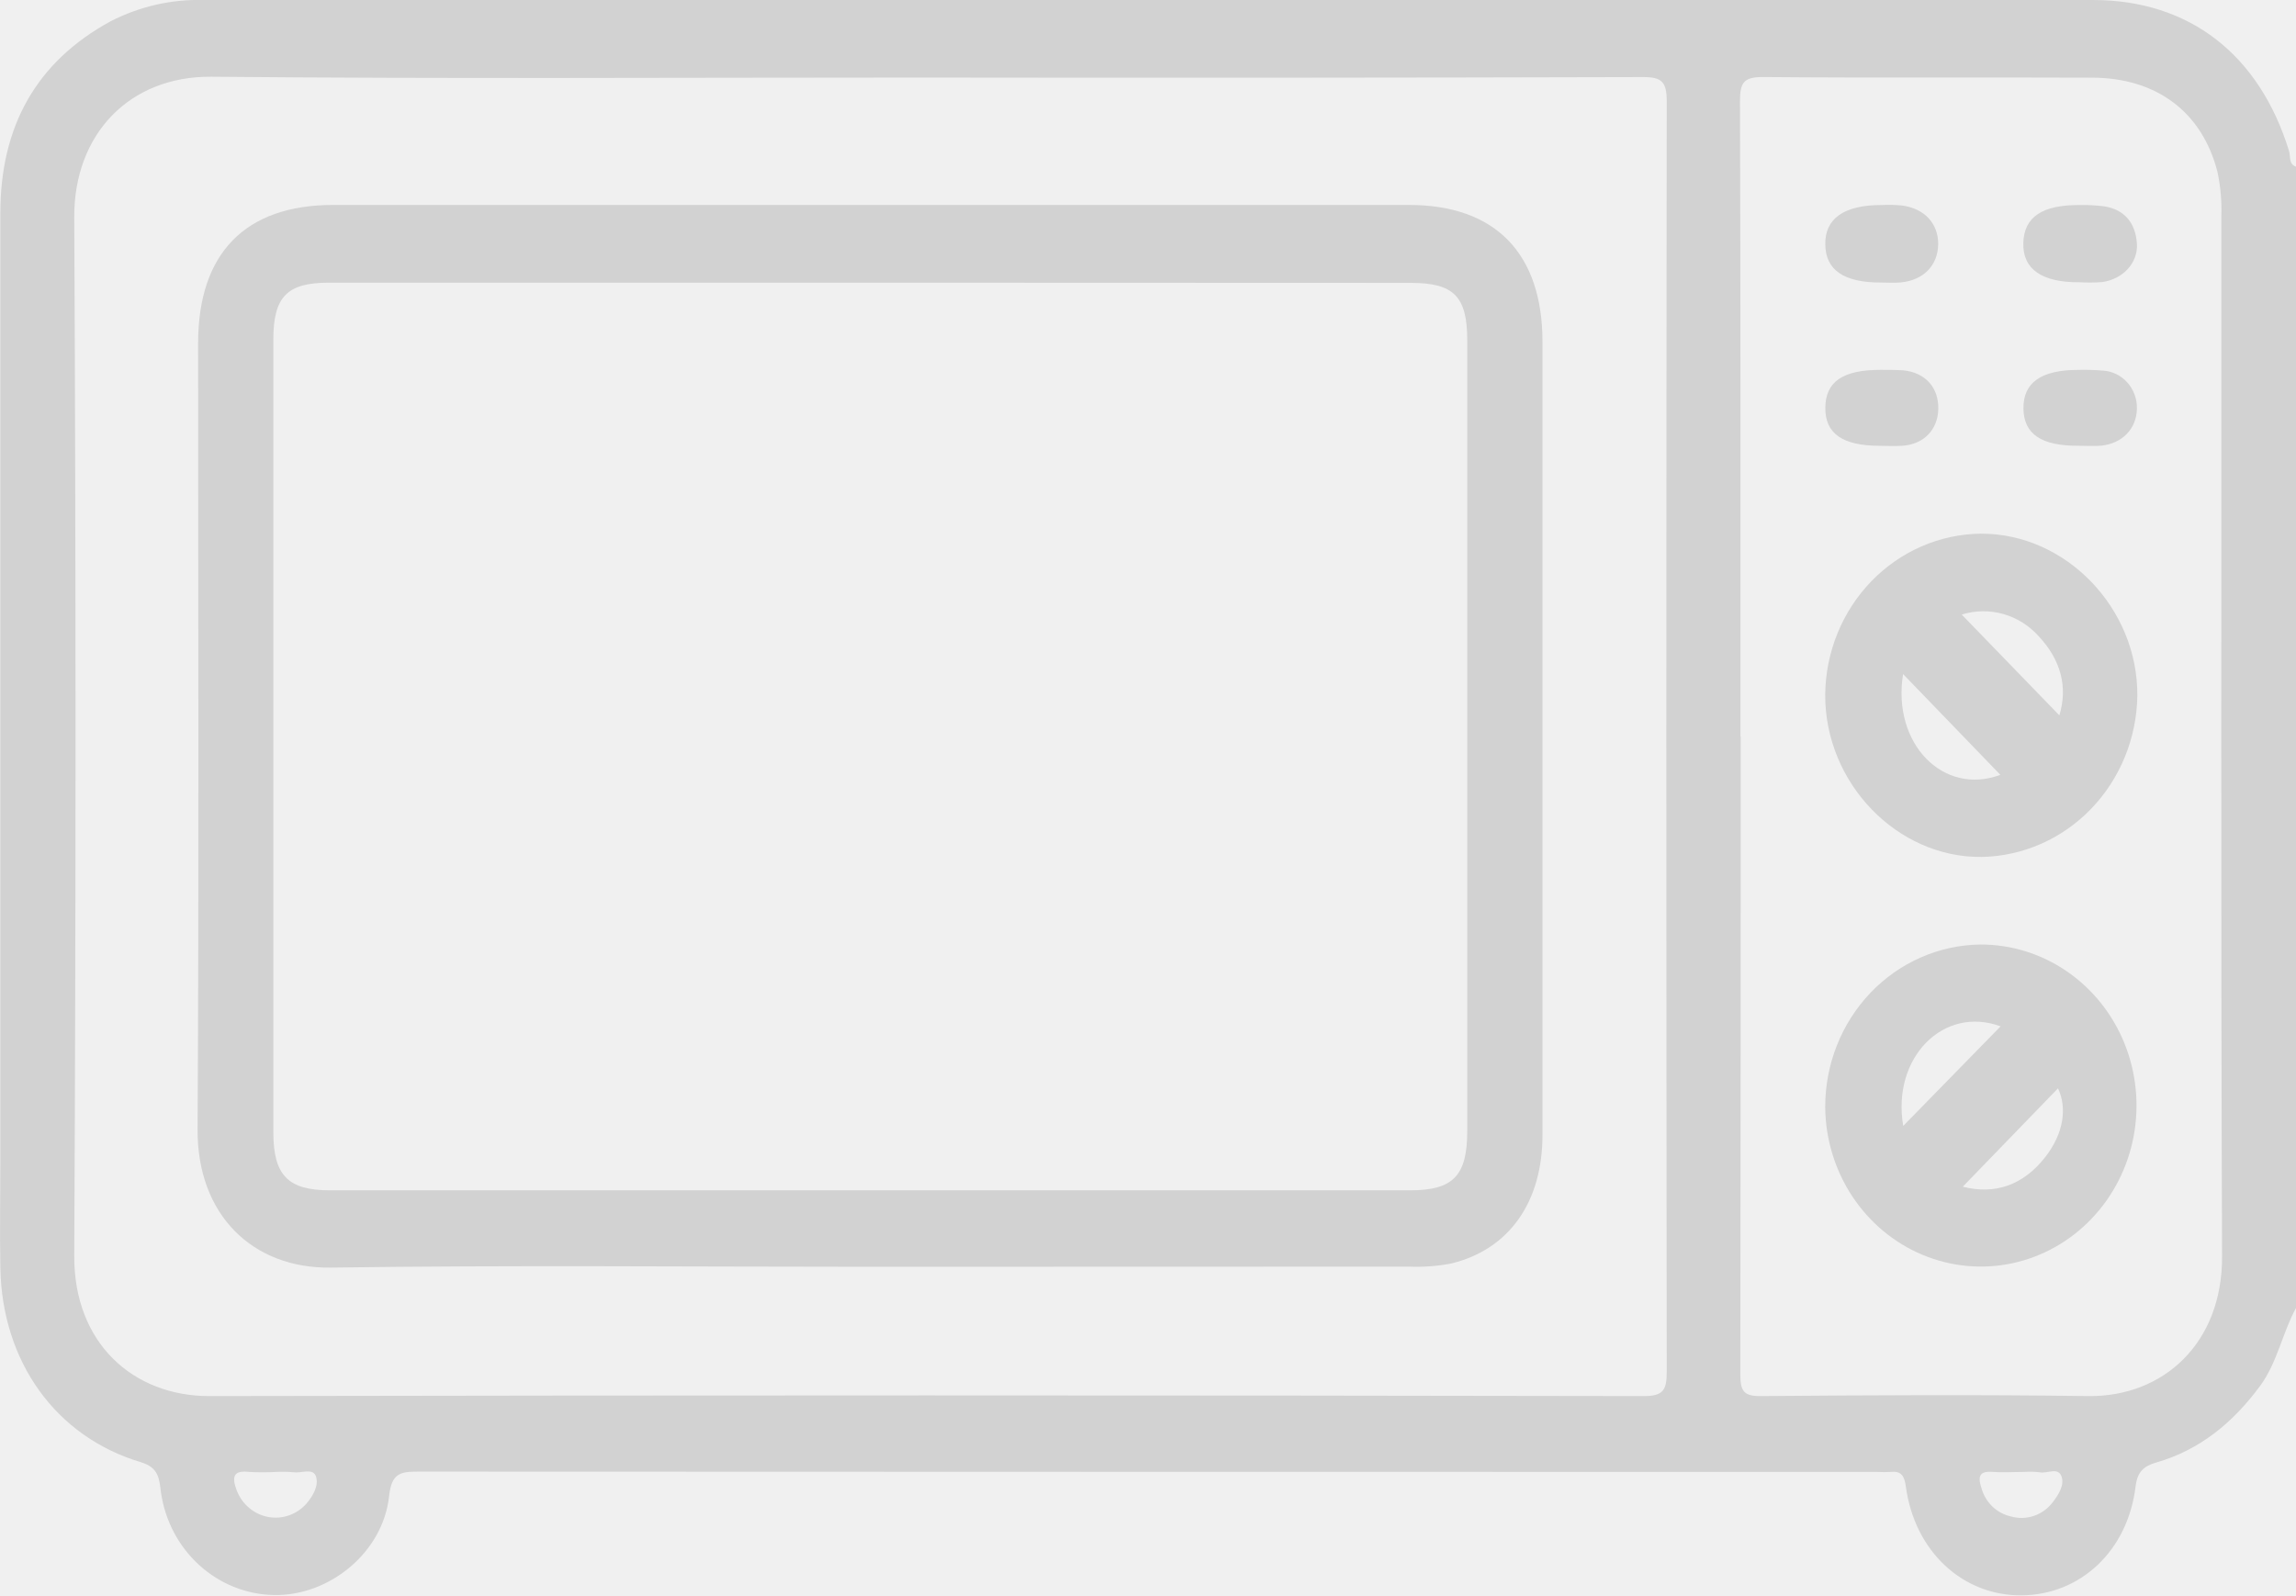
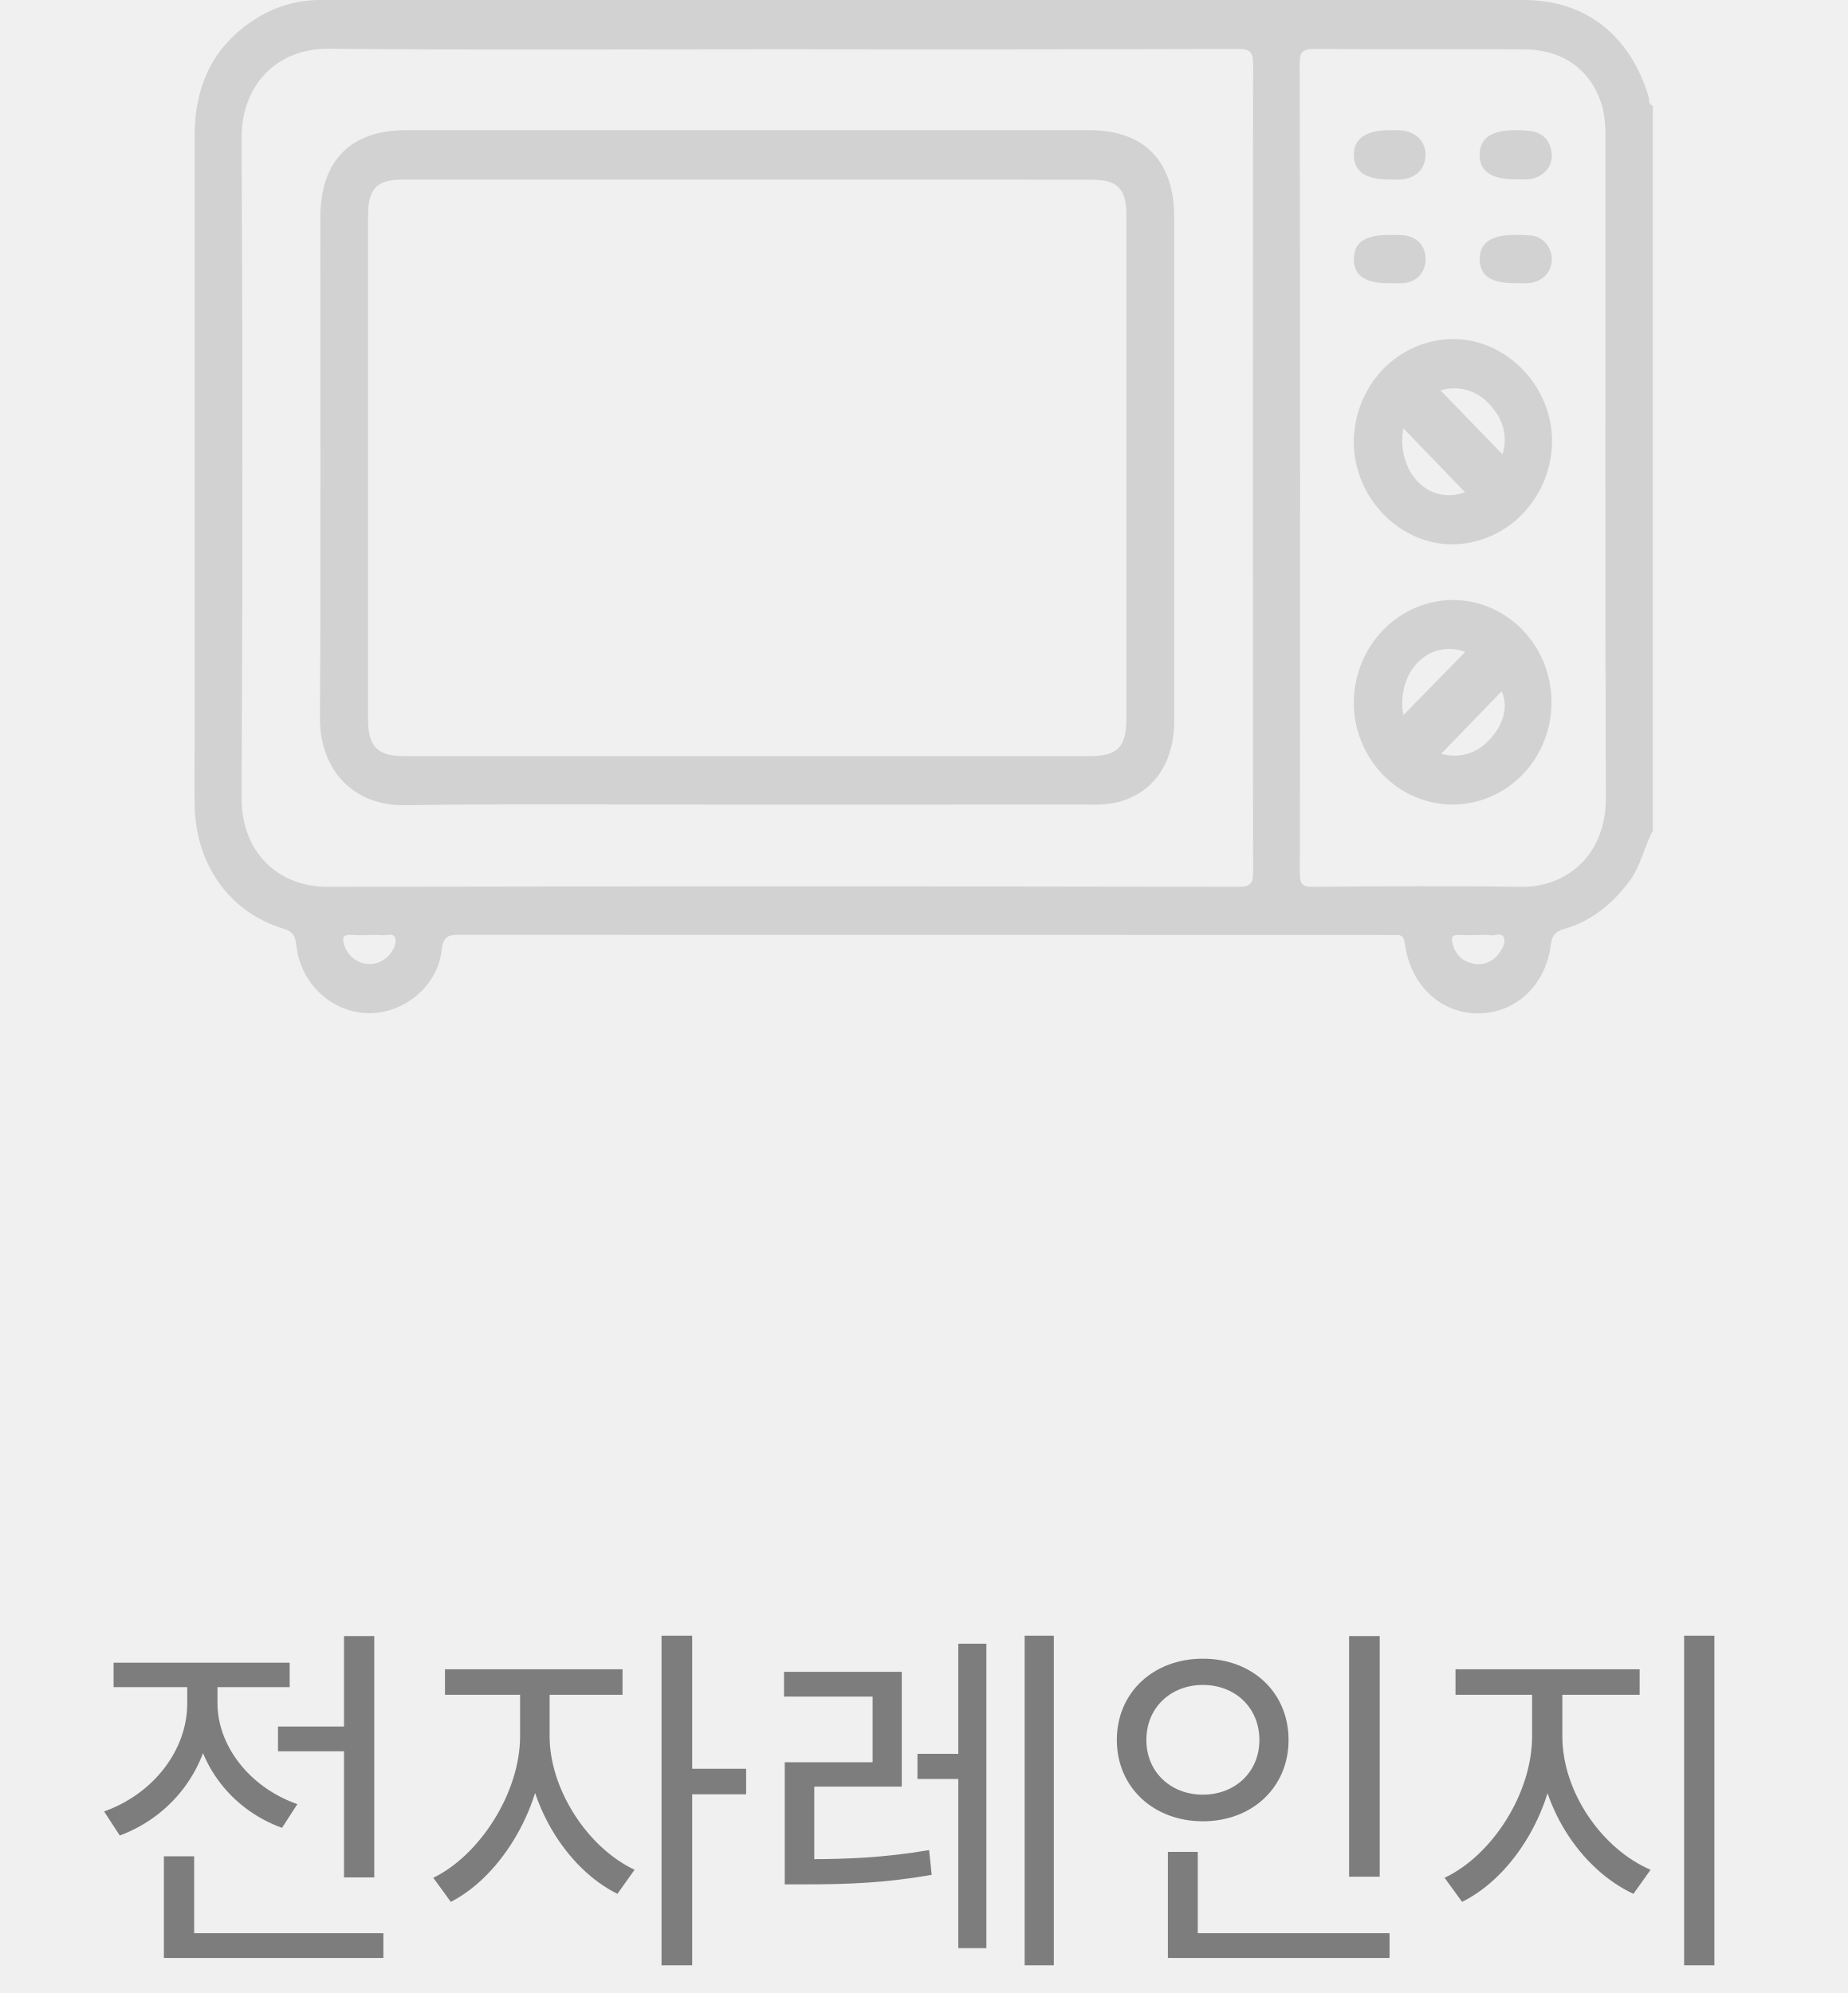
- <svg xmlns="http://www.w3.org/2000/svg" width="59" height="41" viewBox="0 0 59 41" fill="none">
-   <g clip-path="url(#clip0_524_50)">
-     <path d="M59 33.615C58.648 34.258 58.525 35.008 58.078 35.617C57.38 36.563 56.532 37.26 55.419 37.583C55.085 37.678 54.924 37.823 54.877 38.206C54.678 39.848 53.468 40.985 51.954 41C50.44 41.015 49.199 39.874 48.974 38.201C48.937 37.932 48.858 37.799 48.587 37.828C48.472 37.834 48.357 37.834 48.242 37.828C35.744 37.828 23.246 37.825 10.748 37.82C10.292 37.82 10.061 37.856 9.998 38.453C9.843 39.896 8.462 41.022 7.036 40.992C6.33 40.978 5.652 40.706 5.121 40.224C4.59 39.742 4.242 39.082 4.137 38.359C4.092 38.008 4.082 37.719 3.628 37.581C1.432 36.929 0.051 34.992 0.009 32.583C-0.009 31.651 0.009 30.716 0.009 29.783C0.009 21.681 0.009 13.579 0.009 5.475C0.009 3.263 0.921 1.592 2.844 0.546C3.585 0.166 4.404 -0.022 5.231 -0C21.416 -0 37.599 -0 53.782 -0C56.273 -0 58.063 1.415 58.822 3.883C58.864 4.014 58.805 4.217 59 4.283V33.615ZM23.634 1.993C17.572 1.993 11.5 2.029 5.435 1.972C3.32 1.953 1.898 3.455 1.908 5.584C1.952 14.481 1.952 23.378 1.908 32.275C1.898 34.526 3.43 35.883 5.384 35.879C17.67 35.856 29.957 35.856 42.244 35.879C42.736 35.879 42.831 35.73 42.83 35.249C42.816 24.365 42.816 13.481 42.83 2.598C42.83 2.098 42.694 1.98 42.225 1.981C36.027 1.998 29.827 2.002 23.627 1.993H23.634ZM44.731 18.929C44.731 24.39 44.728 29.852 44.721 35.316C44.721 35.747 44.803 35.883 45.249 35.879C48.053 35.856 50.856 35.84 53.659 35.879C55.598 35.904 57.109 34.512 57.1 32.295C57.066 23.376 57.087 14.457 57.082 5.539C57.094 5.163 57.06 4.786 56.982 4.419C56.592 2.889 55.43 2.004 53.772 1.996C50.95 1.983 48.126 2.005 45.304 1.98C44.819 1.98 44.711 2.108 44.712 2.601C44.73 8.043 44.724 13.485 44.724 18.929H44.731ZM7.093 37.828C6.864 37.841 6.634 37.841 6.405 37.828C5.991 37.778 5.953 37.962 6.083 38.303C6.15 38.477 6.259 38.632 6.4 38.751C6.541 38.871 6.709 38.951 6.888 38.985C7.067 39.019 7.251 39.006 7.424 38.946C7.596 38.886 7.751 38.782 7.874 38.643C8.046 38.443 8.193 38.18 8.121 37.949C8.049 37.717 7.749 37.865 7.552 37.837C7.4 37.823 7.246 37.82 7.093 37.828ZM52.018 37.828C51.749 37.828 51.479 37.847 51.214 37.828C50.876 37.799 50.812 37.929 50.916 38.24C50.966 38.422 51.063 38.586 51.196 38.715C51.33 38.844 51.494 38.932 51.673 38.972C51.868 39.028 52.075 39.023 52.268 38.957C52.46 38.891 52.63 38.767 52.754 38.601C52.898 38.412 53.05 38.171 52.978 37.952C52.891 37.693 52.61 37.876 52.419 37.838C52.286 37.821 52.152 37.818 52.018 37.828Z" fill="#D2D2D2" />
-     <path d="M22.326 32.556C17.717 32.556 13.108 32.511 8.501 32.577C6.49 32.605 5.064 31.22 5.077 29.024C5.116 22.29 5.09 15.555 5.091 8.821C5.091 6.51 6.301 5.269 8.556 5.267H36.204C38.424 5.267 39.637 6.51 39.637 8.786C39.637 15.579 39.637 22.372 39.637 29.166C39.637 30.892 38.782 32.108 37.296 32.471C36.938 32.54 36.574 32.567 36.21 32.552C31.582 32.555 26.954 32.556 22.326 32.556ZM22.374 7.265H8.443C7.378 7.265 7.024 7.628 7.024 8.724C7.024 15.516 7.024 22.307 7.024 29.097C7.024 30.204 7.398 30.591 8.479 30.591H36.232C37.346 30.591 37.704 30.216 37.704 29.061C37.704 22.291 37.704 15.521 37.704 8.751C37.704 7.618 37.361 7.27 36.253 7.27L22.374 7.265Z" fill="#D2D2D2" />
-     <path d="M50.898 13.715C53.084 13.705 54.939 15.628 54.923 17.882C54.906 18.974 54.479 20.016 53.733 20.789C52.987 21.561 51.98 22.004 50.925 22.023C48.75 22.049 46.892 20.121 46.902 17.852C46.913 16.759 47.338 15.714 48.085 14.941C48.831 14.168 49.841 13.728 50.898 13.715ZM48.903 17.323C48.614 19.116 49.942 20.46 51.403 19.913L48.903 17.323ZM52.919 18.384C53.145 17.646 52.946 16.956 52.406 16.371C52.16 16.089 51.842 15.885 51.489 15.783C51.135 15.681 50.761 15.685 50.41 15.794L52.919 18.384Z" fill="#D2D2D2" />
-     <path d="M50.889 24.274C51.679 24.271 52.452 24.511 53.11 24.962C53.769 25.413 54.284 26.056 54.59 26.809C54.895 27.563 54.979 28.393 54.829 29.195C54.68 29.998 54.304 30.736 53.749 31.318C53.195 31.9 52.486 32.299 51.712 32.465C50.939 32.63 50.136 32.555 49.403 32.249C48.671 31.943 48.042 31.419 47.597 30.744C47.152 30.069 46.91 29.273 46.902 28.456C46.9 27.355 47.317 26.299 48.064 25.516C48.811 24.733 49.826 24.287 50.889 24.274ZM50.437 30.498C51.251 30.707 51.985 30.469 52.555 29.738C53.033 29.129 53.121 28.47 52.884 27.97L50.437 30.498ZM48.907 28.936L51.409 26.377C49.945 25.836 48.607 27.18 48.907 28.936Z" fill="#D2D2D2" />
-     <path d="M53.45 7.254C52.47 7.264 51.974 6.918 51.993 6.244C52.012 5.571 52.484 5.266 53.437 5.269C53.647 5.265 53.856 5.276 54.065 5.302C54.593 5.382 54.877 5.729 54.912 6.262C54.944 6.756 54.553 7.174 54.021 7.249C53.831 7.263 53.64 7.265 53.45 7.254Z" fill="#D2D2D2" />
-     <path d="M48.331 7.261C47.381 7.261 46.914 6.943 46.904 6.283C46.893 5.623 47.374 5.267 48.36 5.269C48.532 5.261 48.704 5.265 48.875 5.281C49.453 5.358 49.812 5.745 49.805 6.281C49.798 6.817 49.43 7.201 48.848 7.258C48.678 7.274 48.501 7.261 48.331 7.261Z" fill="#D2D2D2" />
-     <path d="M48.308 11.457C47.35 11.457 46.898 11.145 46.905 10.476C46.912 9.807 47.357 9.505 48.324 9.505C48.514 9.505 48.706 9.505 48.901 9.517C49.479 9.571 49.824 9.965 49.808 10.522C49.791 11.047 49.435 11.418 48.886 11.456C48.691 11.471 48.502 11.457 48.308 11.457Z" fill="#D2D2D2" />
-     <path d="M53.424 11.456C52.458 11.464 52.003 11.158 51.996 10.496C51.989 9.834 52.451 9.506 53.404 9.506C53.614 9.501 53.825 9.506 54.034 9.524C54.275 9.537 54.501 9.646 54.665 9.829C54.829 10.012 54.918 10.254 54.912 10.503C54.903 11.019 54.534 11.399 53.997 11.453C53.808 11.47 53.616 11.456 53.424 11.456Z" fill="#D2D2D2" />
+ <svg xmlns="http://www.w3.org/2000/svg" width="76" height="82" viewBox="0 0 76 82" fill="none">
+   <g clip-path="url(#clip0_1205_108)">
+     <path d="M68 34.185C67.642 34.839 67.517 35.602 67.062 36.221C66.353 37.182 65.49 37.892 64.358 38.22C64.019 38.317 63.855 38.464 63.807 38.853C63.605 40.524 62.375 41.679 60.835 41.695C59.295 41.71 58.032 40.55 57.803 38.849C57.767 38.575 57.686 38.44 57.41 38.469C57.293 38.475 57.176 38.475 57.059 38.469C44.35 38.469 31.64 38.466 18.93 38.461C18.467 38.461 18.232 38.498 18.167 39.105C18.01 40.572 16.605 41.717 15.155 41.687C14.437 41.673 13.747 41.396 13.208 40.906C12.668 40.416 12.314 39.744 12.207 39.01C12.162 38.653 12.151 38.358 11.689 38.218C9.456 37.555 8.051 35.585 8.009 33.135C7.991 32.188 8.009 31.237 8.009 30.288C8.009 22.049 8.009 13.809 8.009 5.567C8.009 3.318 8.937 1.619 10.892 0.556C11.645 0.169 12.479 -0.022 13.32 -0C29.779 -0 46.236 -0 62.693 -0C65.227 -0 67.047 1.439 67.819 3.948C67.862 4.082 67.802 4.289 68 4.355V34.185ZM32.035 2.027C25.869 2.027 19.695 2.064 13.527 2.006C11.376 1.986 9.93 3.514 9.941 5.678C9.985 14.727 9.985 23.775 9.941 32.822C9.93 35.111 11.488 36.492 13.476 36.487C25.97 36.464 38.465 36.464 50.96 36.487C51.461 36.487 51.557 36.335 51.556 35.846C51.542 24.778 51.542 13.71 51.556 2.642C51.556 2.134 51.418 2.014 50.941 2.015C44.637 2.032 38.333 2.036 32.028 2.027H32.035ZM53.489 19.25C53.489 24.803 53.486 30.358 53.479 35.914C53.479 36.353 53.563 36.492 54.016 36.487C56.867 36.464 59.718 36.447 62.569 36.487C64.54 36.513 66.077 35.097 66.068 32.842C66.033 23.772 66.055 14.703 66.049 5.633C66.061 5.25 66.027 4.867 65.948 4.494C65.551 2.938 64.37 2.038 62.683 2.03C59.813 2.017 56.942 2.039 54.072 2.014C53.579 2.014 53.469 2.144 53.47 2.645C53.488 8.18 53.482 13.714 53.482 19.25H53.489ZM15.214 38.469C14.98 38.483 14.747 38.483 14.513 38.469C14.092 38.419 14.054 38.606 14.186 38.952C14.255 39.13 14.366 39.287 14.509 39.408C14.652 39.529 14.822 39.611 15.004 39.646C15.186 39.681 15.374 39.667 15.549 39.606C15.725 39.545 15.883 39.439 16.008 39.298C16.182 39.095 16.332 38.827 16.259 38.592C16.185 38.356 15.88 38.507 15.68 38.478C15.525 38.464 15.369 38.461 15.214 38.469V38.469ZM60.9 38.469C60.626 38.469 60.352 38.489 60.082 38.469C59.738 38.44 59.674 38.572 59.779 38.888C59.83 39.073 59.928 39.24 60.064 39.371C60.199 39.502 60.367 39.593 60.549 39.632C60.747 39.689 60.958 39.684 61.154 39.617C61.35 39.55 61.522 39.424 61.648 39.256C61.795 39.063 61.949 38.818 61.876 38.595C61.788 38.332 61.501 38.517 61.308 38.48C61.172 38.462 61.035 38.459 60.9 38.469Z" fill="#D2D2D2" />
+     <path d="M30.705 33.108C26.018 33.108 21.331 33.062 16.645 33.129C14.6 33.158 13.15 31.749 13.163 29.516C13.202 22.668 13.176 15.819 13.178 8.971C13.178 6.62 14.408 5.358 16.701 5.356H44.818C47.076 5.356 48.309 6.62 48.309 8.935C48.309 15.843 48.309 22.751 48.309 29.66C48.309 31.416 47.44 32.652 45.928 33.021C45.564 33.092 45.194 33.119 44.824 33.103C40.117 33.106 35.411 33.108 30.705 33.108ZM30.753 7.388H16.586C15.503 7.388 15.143 7.758 15.143 8.872C15.143 15.779 15.143 22.686 15.143 29.591C15.143 30.716 15.523 31.109 16.623 31.109H44.846C45.979 31.109 46.343 30.728 46.343 29.554C46.343 22.669 46.343 15.784 46.343 8.9C46.343 7.747 45.994 7.393 44.868 7.393L30.753 7.388Z" fill="#D2D2D2" />
+     <path d="M59.76 13.948C61.984 13.937 63.871 15.893 63.855 18.185C63.837 19.296 63.403 20.355 62.644 21.141C61.886 21.927 60.862 22.377 59.788 22.396C57.576 22.422 55.687 20.462 55.697 18.155C55.709 17.043 56.14 15.98 56.9 15.194C57.659 14.408 58.686 13.96 59.76 13.948V13.948ZM57.732 17.617C57.438 19.439 58.789 20.806 60.274 20.25L57.732 17.617ZM61.816 18.695C62.046 17.945 61.843 17.243 61.294 16.648C61.044 16.362 60.721 16.154 60.361 16.051C60.002 15.947 59.621 15.951 59.264 16.062L61.816 18.695Z" fill="#D2D2D2" />
+     <path d="M59.752 24.685C60.555 24.682 61.341 24.926 62.011 25.385C62.68 25.844 63.204 26.497 63.515 27.264C63.826 28.03 63.911 28.874 63.759 29.69C63.607 30.506 63.224 31.257 62.66 31.849C62.096 32.44 61.376 32.846 60.589 33.014C59.802 33.183 58.985 33.107 58.24 32.795C57.496 32.484 56.857 31.951 56.404 31.265C55.952 30.578 55.705 29.768 55.697 28.938C55.695 27.819 56.119 26.745 56.879 25.948C57.638 25.152 58.67 24.698 59.752 24.685ZM59.292 31.015C60.12 31.228 60.866 30.985 61.446 30.242C61.931 29.622 62.021 28.953 61.78 28.444L59.292 31.015ZM57.736 29.427L60.28 26.823C58.791 26.274 57.431 27.64 57.736 29.427Z" fill="#D2D2D2" />
+     <path d="M62.356 7.377C61.359 7.387 60.855 7.035 60.874 6.35C60.894 5.665 61.374 5.355 62.343 5.358C62.556 5.354 62.769 5.365 62.981 5.392C63.518 5.474 63.807 5.826 63.843 6.368C63.875 6.871 63.477 7.296 62.937 7.372C62.744 7.386 62.549 7.388 62.356 7.377V7.377Z" fill="#D2D2D2" />
+     <path d="M57.15 7.384C56.184 7.384 55.709 7.061 55.699 6.389C55.688 5.718 56.177 5.357 57.18 5.358C57.355 5.351 57.529 5.355 57.704 5.37C58.291 5.449 58.657 5.843 58.649 6.388C58.642 6.933 58.267 7.323 57.676 7.381C57.503 7.398 57.324 7.384 57.15 7.384Z" fill="#D2D2D2" />
+     <path d="M57.127 11.652C56.152 11.652 55.693 11.334 55.7 10.654C55.707 9.973 56.159 9.666 57.143 9.666C57.337 9.666 57.532 9.666 57.73 9.679C58.317 9.733 58.668 10.134 58.652 10.701C58.634 11.234 58.273 11.612 57.714 11.65C57.516 11.665 57.324 11.652 57.127 11.652Z" fill="#D2D2D2" />
+     <path d="M62.329 11.65C61.347 11.658 60.885 11.346 60.877 10.673C60.87 10.001 61.34 9.666 62.309 9.666C62.523 9.661 62.737 9.667 62.95 9.685C63.195 9.698 63.425 9.81 63.592 9.996C63.758 10.181 63.848 10.427 63.843 10.681C63.834 11.205 63.458 11.592 62.912 11.647C62.72 11.664 62.525 11.65 62.329 11.65Z" fill="#D2D2D2" />
  </g>
+   <path d="M11.438 71.035V72.055H14.858V71.035H11.438ZM14.153 67.315V77.245H15.398V67.315H14.153ZM6.743 79.54V80.56H15.773V79.54H6.743ZM6.743 76.375V80.065H7.988V76.375H6.743ZM7.703 68.995V70.09C7.703 72.01 6.308 73.81 4.283 74.53L4.928 75.52C7.193 74.68 8.723 72.55 8.723 70.09V68.995H7.703ZM7.943 68.995V70.075C7.943 72.37 9.398 74.41 11.603 75.205L12.233 74.23C10.268 73.54 8.948 71.83 8.948 70.075V68.995H7.943ZM4.673 68.41V69.415H11.918V68.41H4.673ZM21.397 69.235V71.44C21.397 73.735 19.762 76.315 17.827 77.26L18.547 78.25C20.662 77.17 22.387 74.26 22.387 71.44V69.235H21.397ZM21.622 69.235V71.44C21.622 74.125 23.257 76.855 25.402 77.92L26.107 76.93C24.142 76 22.612 73.585 22.612 71.44V69.235H21.622ZM18.307 68.68V69.73H25.612V68.68H18.307ZM27.217 67.3V80.86H28.477V67.3H27.217ZM28.177 72.775V73.825H30.697V72.775H28.177ZM32.286 76.495V77.53H33.186C34.896 77.53 36.426 77.47 38.331 77.14L38.226 76.12C36.366 76.435 34.836 76.495 33.186 76.495H32.286ZM32.256 68.785V69.805H35.901V72.505H32.286V76.915H33.501V73.51H37.101V68.785H32.256ZM42.156 67.3V80.86H43.356V67.3H42.156ZM37.746 72.16V73.195H39.936V72.16H37.746ZM39.426 67.63V80.155H40.581V67.63H39.426ZM55.504 67.315V77.215H56.764V67.315H55.504ZM48.049 79.54V80.56H57.169V79.54H48.049ZM48.049 76.195V79.885H49.279V76.195H48.049ZM49.489 68.245C47.464 68.245 45.949 69.625 45.949 71.59C45.949 73.54 47.464 74.935 49.489 74.935C51.514 74.935 53.014 73.54 53.014 71.59C53.014 69.625 51.514 68.245 49.489 68.245ZM49.489 69.325C50.809 69.325 51.814 70.255 51.814 71.59C51.814 72.91 50.809 73.84 49.489 73.84C48.169 73.84 47.164 72.91 47.164 71.59C47.164 70.255 48.169 69.325 49.489 69.325ZM63.033 69.235V71.44C63.033 73.78 61.398 76.33 59.433 77.26L60.153 78.25C62.313 77.185 64.038 74.305 64.038 71.44V69.235H63.033ZM63.273 69.235V71.44C63.273 74.26 65.013 76.9 67.203 77.92L67.908 76.93C65.913 76.075 64.278 73.735 64.278 71.44V69.235H63.273ZM59.883 68.68V69.73H67.458V68.68H59.883ZM69.288 67.3V80.86H70.533V67.3H69.288Z" fill="#7D7D7D" />
  <defs>
-     <clipPath id="clip0_524_50">
-       <rect width="59" height="41" fill="white" />
+     <clipPath id="clip0_1205_108">
+       <rect width="60" height="41.695" fill="white" transform="translate(8)" />
    </clipPath>
  </defs>
</svg>
